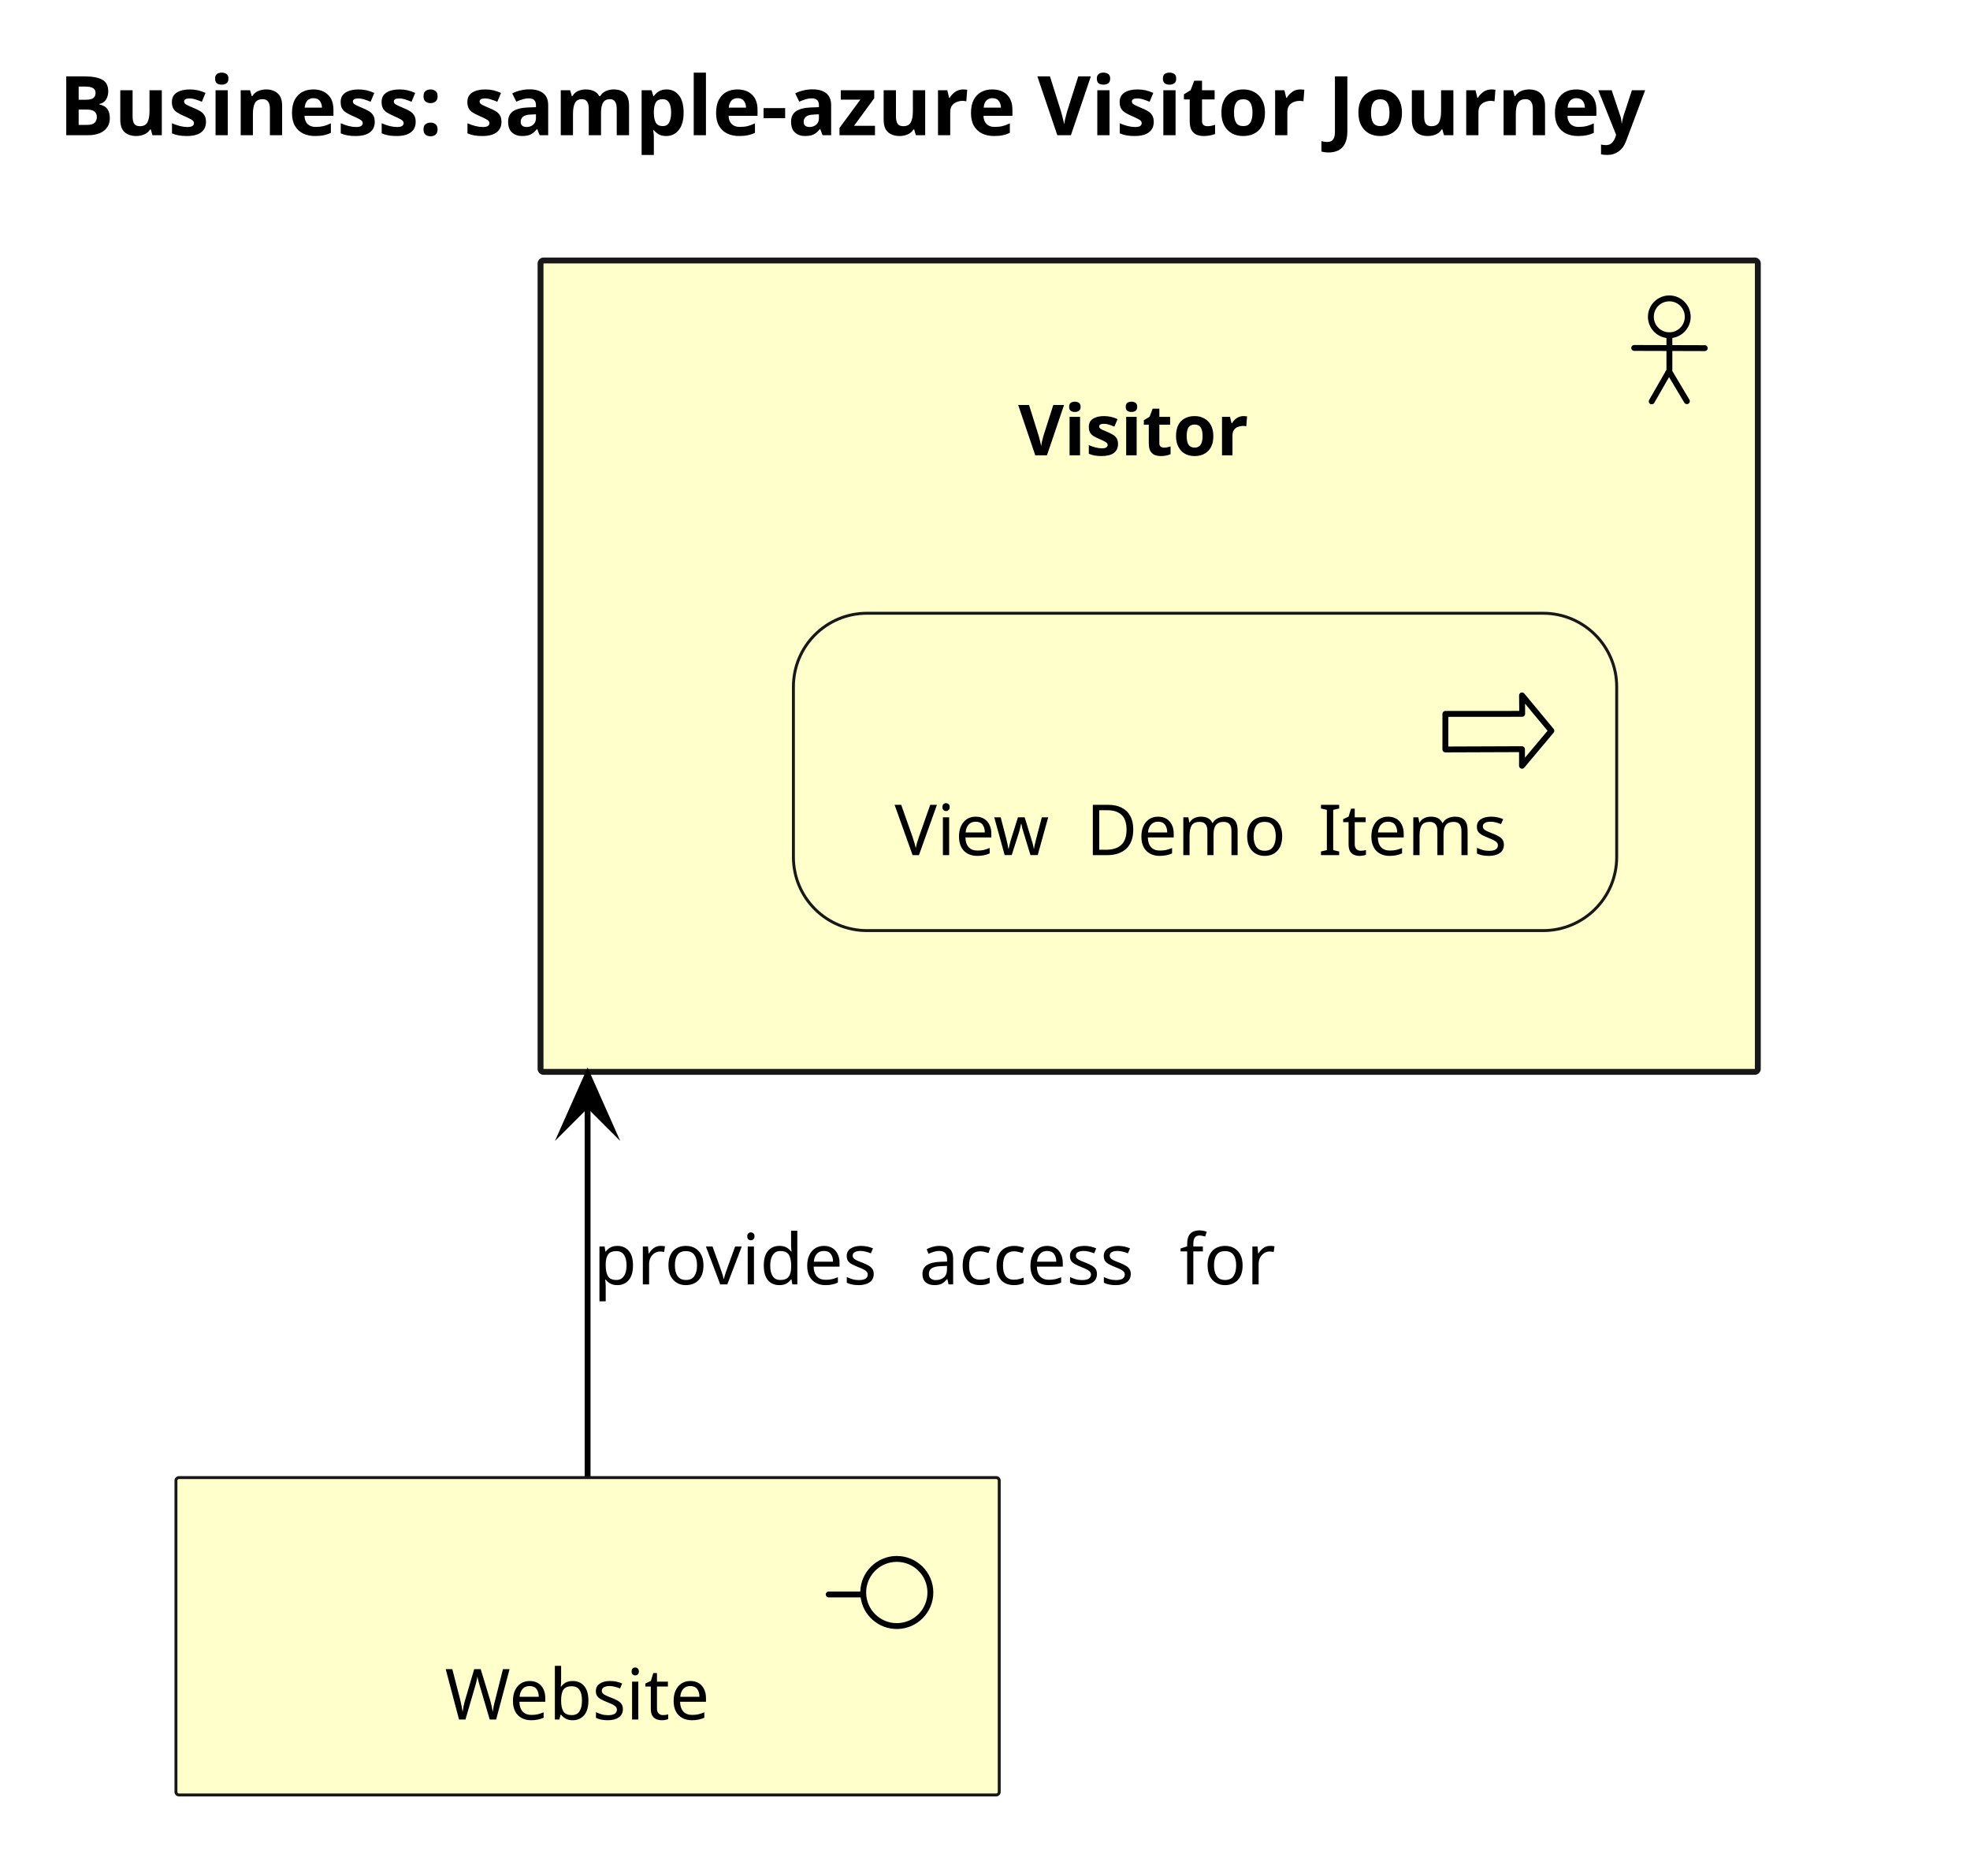
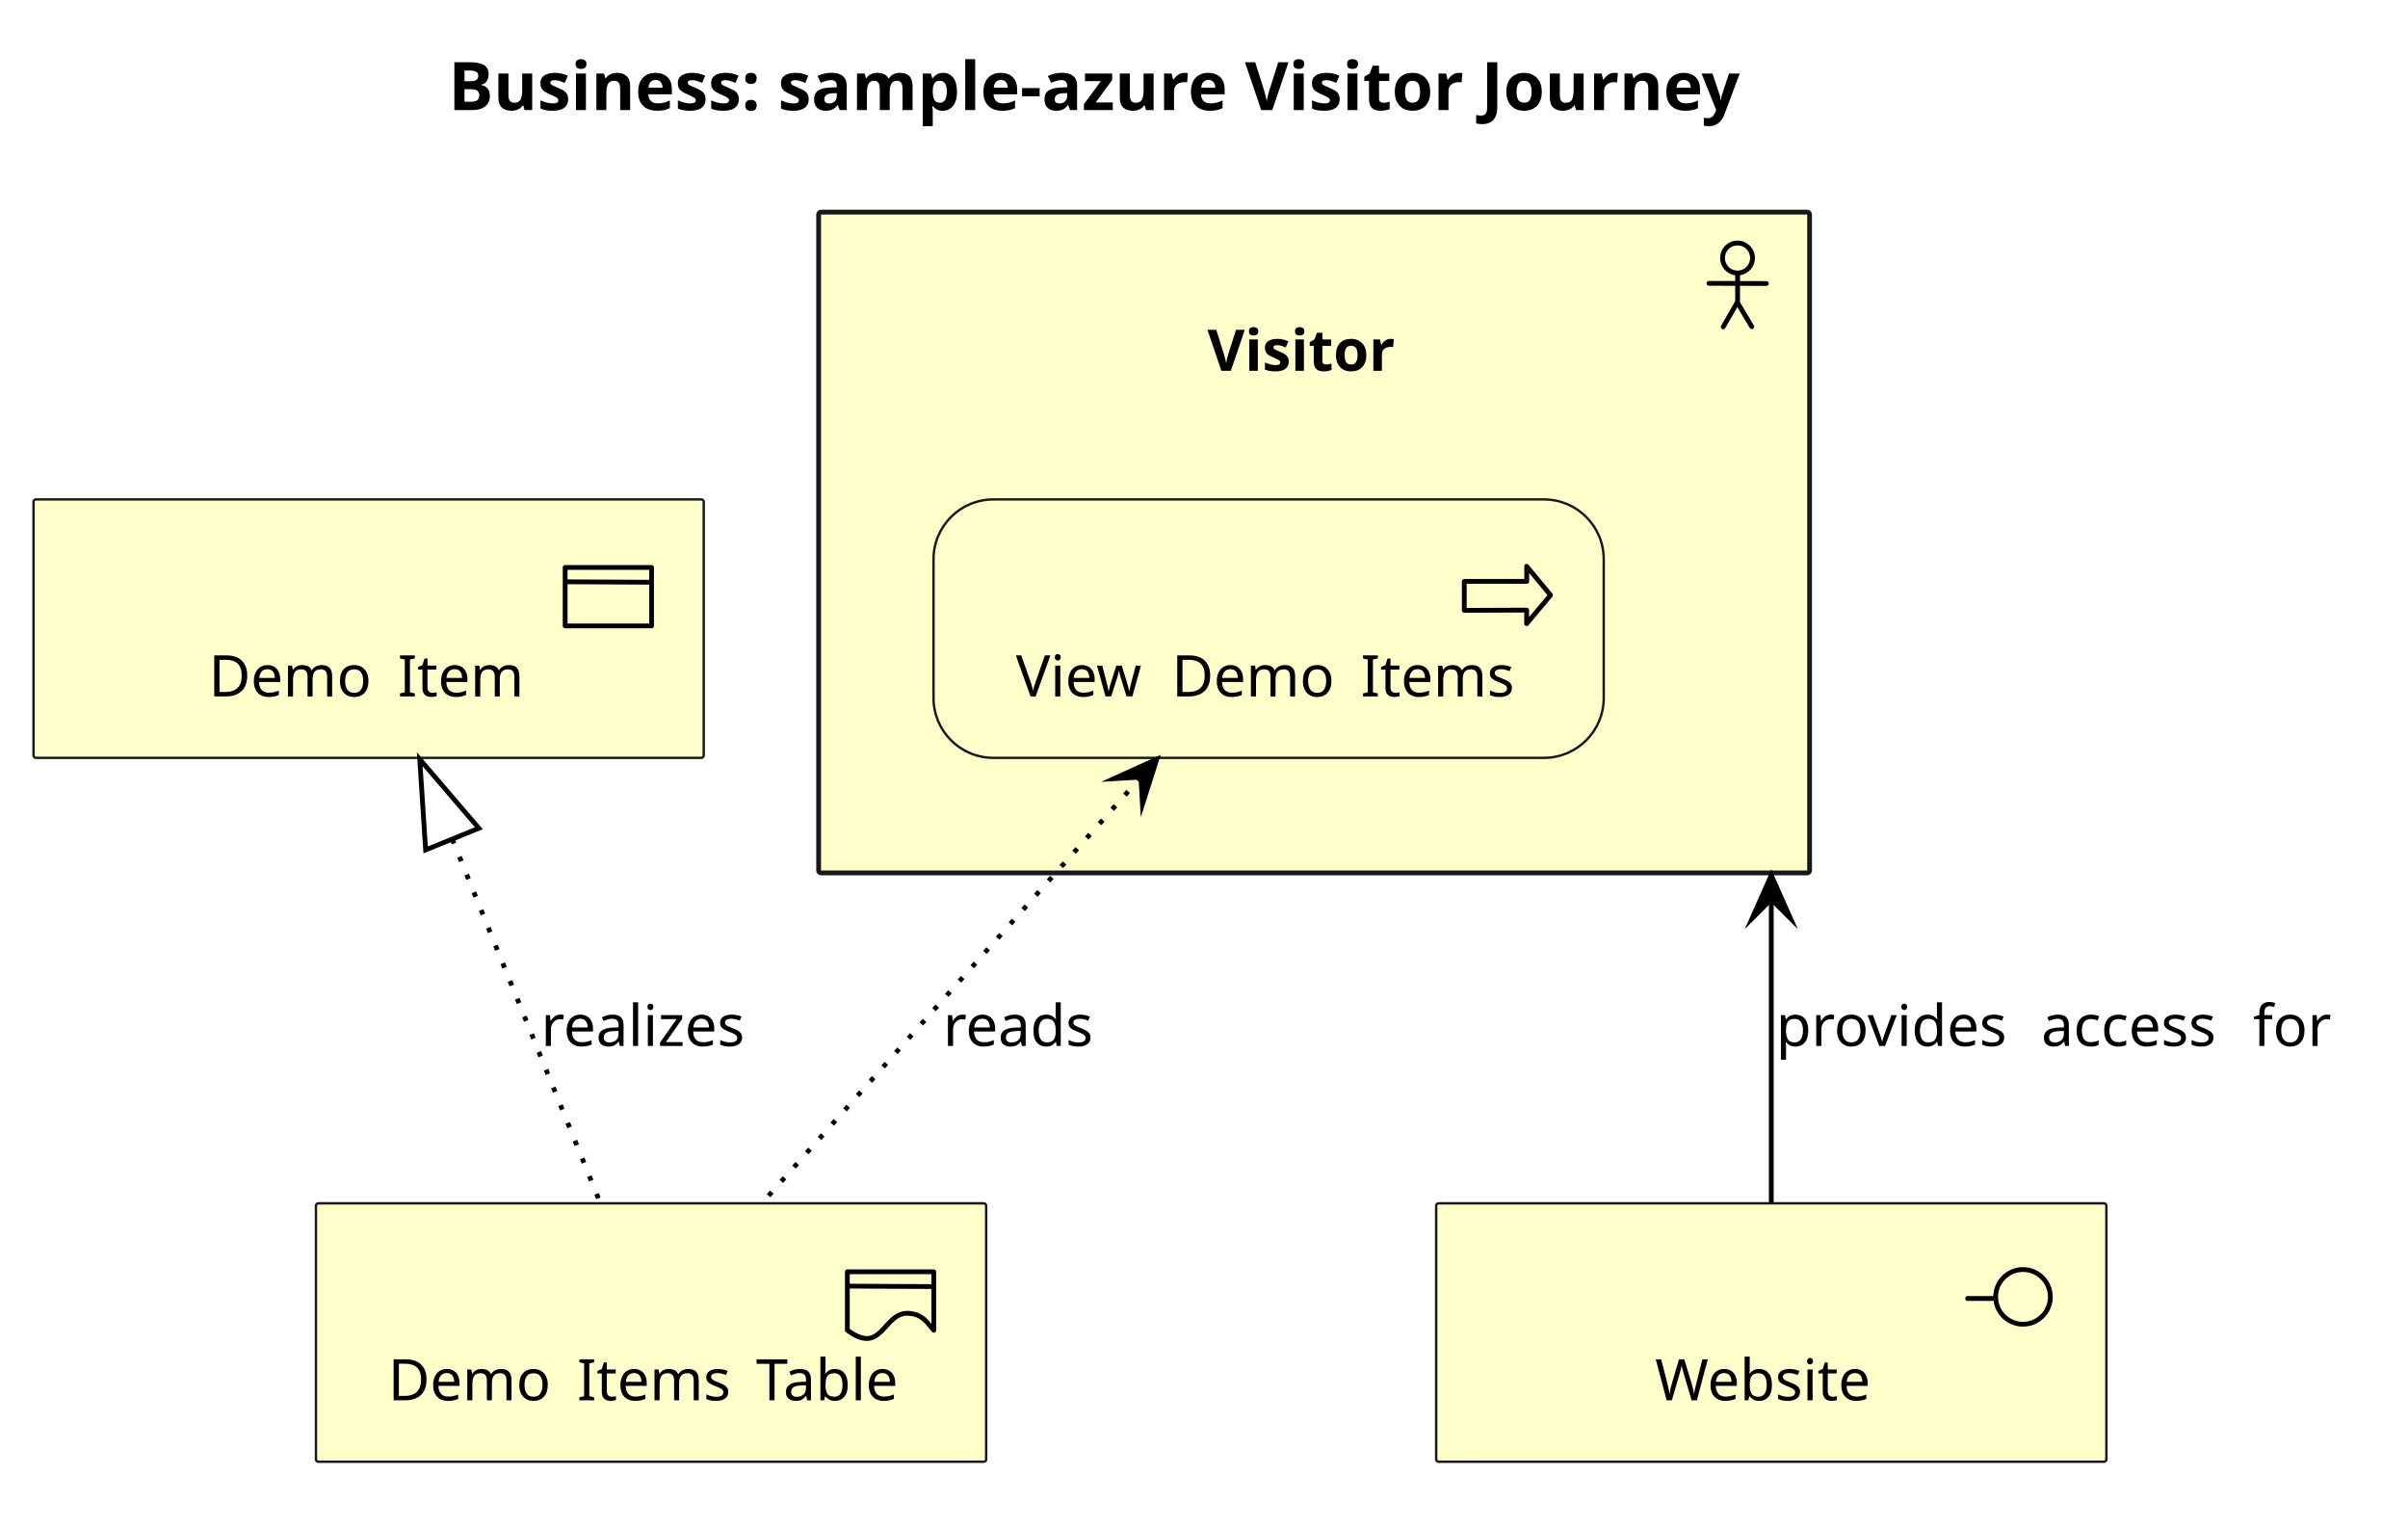
- <svg xmlns="http://www.w3.org/2000/svg" version="1.1" data-diagram-type="DESCRIPTION" style="width:335px;height:319px;background:#FFFFFF;" width="335px" height="319px" viewBox="0 0 335 319" zoomAndPan="magnify" preserveAspectRatio="none" contentStyleType="text/css">
+ <svg xmlns="http://www.w3.org/2000/svg" version="1.1" data-diagram-type="DESCRIPTION" style="width:503px;height:319px;background:#FFFFFF;" width="503px" height="319px" viewBox="0 0 503 319" zoomAndPan="magnify" preserveAspectRatio="none" contentStyleType="text/css">
  <defs />
  <g font-family="sans-serif" lengthAdjust="spacing">
    <g class="title" data-source-line="3">
-       <text x="10" y="22.995" fill="#000" font-size="14" textLength="308.841" font-weight="700">Business: sample-azure Visitor Journey</text>
+       <text x="93.652" y="22.995" fill="#000" font-size="14" textLength="308.841" font-weight="700">Business: sample-azure Visitor Journey</text>
    </g>
    <g class="cluster" data-qualified-name="e_id40e6f8deb4f45c" id="ent0001" data-source-line="110">
-       <rect x="91.92" y="44.297" width="207" height="138" fill="#FFC" style="stroke:#181818;stroke-width:1;" rx="0.5" ry="0.5" />
-       <path d="M283.816,50.247 C281.818,50.274 280.209,51.924 280.232,53.923 C280.254,55.744 281.626,57.244 283.383,57.48 L283.383,58.69 L277.898,58.674 A0.5,0.5 0 0 0 277.396,59.173 A0.5,0.5 0 0 0 277.895,59.674 L283.383,59.69 L283.383,62.893 L280.439,68.02 A0.5,0.5 0 0 0 280.625,68.702 A0.5,0.5 0 0 0 281.306,68.518 L283.824,64.131 L286.429,68.493 A0.501,0.501 0 0 0 287.289,67.979 L284.383,63.104 L284.383,59.692 L289.9,59.708 A0.5,0.5 0 0 0 290.402,59.208 A0.5,0.5 0 0 0 289.904,58.708 L284.383,58.692 L284.383,57.476 C286.154,57.222 287.515,55.684 287.5,53.848 C287.483,51.85 285.84,50.233 283.841,50.247 A0.5,0.5 0 0 0 283.83,50.253 A0.5,0.5 0 0 0 283.816,50.247 M283.84,51.243 A0.5,0.5 0 0 0 283.849,51.247 C285.308,51.237 286.487,52.397 286.5,53.856 C286.512,55.314 285.353,56.498 283.894,56.512 C282.436,56.527 281.25,55.369 281.232,53.911 C281.215,52.452 282.372,51.266 283.83,51.247 A0.5,0.5 0 0 0 283.84,51.243" fill="#000" />
-       <text x="173.143" y="77.436" fill="#000" font-size="12" textLength="44.555" font-weight="700" font-family="Verdana">Visitor</text>
+       <rect x="171" y="44.297" width="207" height="138" fill="#FFC" style="stroke:#181818;stroke-width:1;" rx="0.5" ry="0.5" />
+       <path d="M362.896,50.247 C360.897,50.274 359.288,51.924 359.312,53.923 C359.334,55.744 360.706,57.244 362.462,57.48 L362.462,58.69 L356.978,58.674 A0.5,0.5 0 0 0 356.476,59.173 A0.5,0.5 0 0 0 356.974,59.674 L362.462,59.69 L362.462,62.893 L359.519,68.02 A0.5,0.5 0 0 0 359.704,68.702 A0.5,0.5 0 0 0 360.386,68.518 L362.904,64.131 L365.509,68.493 A0.501,0.501 0 0 0 366.368,67.979 L363.462,63.104 L363.462,59.692 L368.98,59.708 A0.5,0.5 0 0 0 369.482,59.208 A0.5,0.5 0 0 0 368.984,58.708 L363.462,58.692 L363.462,57.476 C365.233,57.222 366.595,55.684 366.579,53.848 C366.562,51.85 364.92,50.233 362.921,50.247 A0.5,0.5 0 0 0 362.91,50.253 A0.5,0.5 0 0 0 362.896,50.247 M362.919,51.243 A0.5,0.5 0 0 0 362.929,51.247 C364.388,51.237 365.567,52.397 365.579,53.856 C365.592,55.314 364.433,56.498 362.974,56.512 C361.515,56.527 360.329,55.369 360.312,53.911 C360.295,52.452 361.451,51.266 362.91,51.247 A0.5,0.5 0 0 0 362.919,51.243" fill="#000" />
+       <text x="252.223" y="77.436" fill="#000" font-size="12" textLength="44.555" font-weight="700" font-family="Verdana">Visitor</text>
    </g>
    <g class="entity" data-qualified-name="e_id40e6f8deb4f45c.e_ida6f500d9395851" id="ent0002" data-source-line="127">
-       <rect x="134.92" y="104.297" width="140" height="53.969" fill="#FFC" style="stroke:#181818;stroke-width:0.5;" rx="12.5" ry="12.5" />
-       <path d="M258.649,117.797 A0.5,0.5 0 0 0 258.321,118.271 L258.347,120.908 L245.79,120.912 A0.5,0.5 0 0 0 245.29,121.412 L245.286,127.461 A0.5,0.5 0 0 0 245.788,127.961 L258.317,127.914 L258.317,130.24 A0.5,0.5 0 0 0 259.2,130.561 L264.194,124.607 A0.5,0.5 0 0 0 264.196,123.967 L259.205,117.947 A0.5,0.5 0 0 0 258.649,117.797 M259.335,119.67 L263.161,124.285 L259.317,128.865 L259.317,127.412 A0.5,0.5 0 0 0 258.815,126.912 L246.286,126.959 L246.29,121.912 L258.851,121.908 A0.5,0.5 0 0 0 259.351,121.404" fill="#000" />
-       <text x="152.125" y="145.436" fill="#000" font-size="12" textLength="28.74" font-family="Verdana">View</text>
-       <text x="180.865" y="145.436" fill="#000" font-size="12" font-family="Verdana"> </text>
-       <text x="184.679" y="145.436" fill="#000" font-size="12" textLength="35.654" font-family="Verdana">Demo</text>
-       <text x="220.333" y="145.436" fill="#000" font-size="12" font-family="Verdana"> </text>
-       <text x="224.148" y="145.436" fill="#000" font-size="12" textLength="33.568" font-family="Verdana">Items</text>
+       <rect x="195" y="104.297" width="140" height="53.969" fill="#FFC" style="stroke:#181818;stroke-width:0.5;" rx="12.5" ry="12.5" />
+       <path d="M318.729,117.797 A0.5,0.5 0 0 0 318.401,118.271 L318.426,120.908 L305.869,120.912 A0.5,0.5 0 0 0 305.369,121.412 L305.365,127.461 A0.5,0.5 0 0 0 305.867,127.961 L318.396,127.914 L318.396,130.24 A0.5,0.5 0 0 0 319.279,130.561 L324.273,124.607 A0.5,0.5 0 0 0 324.275,123.967 L319.285,117.947 A0.5,0.5 0 0 0 318.728,117.797 M319.415,119.67 L323.241,124.285 L319.397,128.865 L319.397,127.412 A0.5,0.5 0 0 0 318.895,126.912 L306.366,126.959 L306.37,121.912 L318.931,121.908 A0.5,0.5 0 0 0 319.431,121.404" fill="#000" />
+       <text x="212.204" y="145.436" fill="#000" font-size="12" textLength="28.74" font-family="Verdana">View</text>
+       <text x="240.944" y="145.436" fill="#000" font-size="12" font-family="Verdana"> </text>
+       <text x="244.759" y="145.436" fill="#000" font-size="12" textLength="35.654" font-family="Verdana">Demo</text>
+       <text x="280.413" y="145.436" fill="#000" font-size="12" font-family="Verdana"> </text>
+       <text x="284.228" y="145.436" fill="#000" font-size="12" textLength="33.568" font-family="Verdana">Items</text>
    </g>
    <g class="entity" data-qualified-name="e_id66a63993dfde51" id="ent0003" data-source-line="124">
-       <rect x="29.92" y="251.297" width="140" height="53.969" fill="#FFC" style="stroke:#181818;stroke-width:0.5;" rx="0.5" ry="0.5" />
-       <path d="M152.415,264.627 C149.077,264.672 146.382,267.359 146.294,270.668 L140.921,270.668 A0.5,0.5 0 0 0 140.421,271.168 A0.5,0.5 0 0 0 140.921,271.668 L146.348,271.668 C146.759,274.727 149.401,277.079 152.564,277.047 C155.983,277.012 158.739,274.203 158.71,270.783 C158.681,267.364 155.878,264.604 152.458,264.627 A0.5,0.5 0 0 0 152.446,264.638 A0.5,0.5 0 0 0 152.415,264.627 M152.439,265.617 A0.5,0.5 0 0 0 152.464,265.627 C155.344,265.607 157.686,267.913 157.71,270.793 C157.735,273.673 155.433,276.018 152.554,276.047 C149.674,276.076 147.324,273.778 147.29,270.899 C147.256,268.019 149.549,265.666 152.429,265.627 A0.5,0.5 0 0 0 152.439,265.617" fill="#000" />
-       <text x="75.651" y="292.436" fill="#000" font-size="12" textLength="48.539" font-family="Verdana">Website</text>
+       <rect x="300" y="251.297" width="140" height="53.969" fill="#FFC" style="stroke:#181818;stroke-width:0.5;" rx="0.5" ry="0.5" />
+       <path d="M422.495,264.627 C419.157,264.672 416.461,267.359 416.373,270.668 L411.001,270.668 A0.5,0.5 0 0 0 410.501,271.168 A0.5,0.5 0 0 0 411.001,271.668 L416.427,271.668 C416.838,274.727 419.481,277.079 422.643,277.047 C426.063,277.012 428.819,274.203 428.79,270.783 C428.761,267.364 425.957,264.604 422.538,264.627 A0.5,0.5 0 0 0 422.526,264.638 A0.5,0.5 0 0 0 422.495,264.627 M422.518,265.617 A0.5,0.5 0 0 0 422.544,265.627 C425.423,265.607 427.765,267.913 427.79,270.793 C427.814,273.673 425.513,276.018 422.633,276.047 C419.754,276.076 417.404,273.778 417.37,270.899 C417.335,268.019 419.629,265.666 422.508,265.627 A0.5,0.5 0 0 0 422.518,265.617" fill="#000" />
+       <text x="345.73" y="292.436" fill="#000" font-size="12" textLength="48.539" font-family="Verdana">Website</text>
    </g>
-     <g class="link" data-entity-1="ent0001" data-entity-2="ent0003" id="lnk5" data-source-line="349" data-link-type="dependency">
-       <path d="M99.92,187.787 C99.92,188.174 99.92,184.144 99.92,184.534 C99.92,185.313 99.92,186.096 99.92,186.882 C99.92,190.024 99.92,193.215 99.92,196.427 C99.92,202.853 99.92,209.367 99.92,215.765 C99.92,228.561 99.92,240.889 99.92,251.107" style="stroke:#000;stroke-width:1;" fill="none" id="e_id40e6f8deb4f45c-backto-e_id66a63993dfde51" />
-       <polygon points="99.92,182.787,95.92,191.787,99.92,187.787,103.92,191.787,99.92,182.787" fill="#000" style="stroke:#000;stroke-width:1;stroke-linejoin:miter;stroke-miterlimit:10;" />
-       <text x="100.92" y="218.436" fill="#000" font-size="12" textLength="51.58" font-family="Verdana">provides</text>
-       <text x="152.5" y="218.436" fill="#000" font-size="12" font-family="Verdana"> </text>
-       <text x="156.315" y="218.436" fill="#000" font-size="12" textLength="40.436" font-family="Verdana">access</text>
-       <text x="196.75" y="218.436" fill="#000" font-size="12" font-family="Verdana"> </text>
-       <text x="200.565" y="218.436" fill="#000" font-size="12" textLength="16.5" font-family="Verdana">for</text>
+     <g class="entity" data-qualified-name="e_id32456a57134d5f" id="ent0004" data-source-line="146">
+       <rect x="7" y="104.297" width="140" height="53.969" fill="#FFC" style="stroke:#181818;stroke-width:0.5;" rx="0.5" ry="0.5" />
+       <path d="M118.05,118.007 A0.5,0.5 0 0 0 117.55,118.507 L117.55,130.715 A0.5,0.5 0 0 0 118.05,131.214 L136.103,131.214 A0.5,0.5 0 0 0 136.603,130.715 L136.603,118.507 A0.5,0.5 0 0 0 136.103,118.007 M118.55,119.007 L135.603,119.007 L135.603,121.092 L118.55,121.003 M118.55,122.003 L135.603,122.092 L135.603,130.214 L118.55,130.214" fill="#000" />
+       <text x="43.607" y="145.436" fill="#000" font-size="12" textLength="35.654" font-family="Verdana">Demo</text>
+       <text x="79.262" y="145.436" fill="#000" font-size="12" font-family="Verdana"> </text>
+       <text x="83.076" y="145.436" fill="#000" font-size="12" textLength="27.316" font-family="Verdana">Item</text>
+     </g>
+     <g class="entity" data-qualified-name="e_idbd4055139c8656" id="ent0005" data-source-line="152">
+       <rect x="66" y="251.297" width="140" height="53.969" fill="#FFC" style="stroke:#181818;stroke-width:0.5;" rx="0.5" ry="0.5" />
+       <path d="M177,265.097 A0.5,0.5 0 0 0 176.5,265.597 L176.5,277.804 A0.5,0.5 0 0 0 176.701,278.205 C178.573,279.6 180.068,280.116 181.354,280.013 C182.639,279.911 183.619,279.191 184.457,278.366 C185.294,277.542 186.028,276.597 186.836,275.894 C187.644,275.192 188.484,274.732 189.631,274.765 C191.064,274.807 191.959,275.268 192.701,275.906 C193.444,276.543 194.011,277.38 194.68,278.136 A0.5,0.5 0 0 0 195.553,277.806 C195.556,275.358 195.553,265.597 195.553,265.597 A0.5,0.5 0 0 0 195.053,265.097 M177.5,266.097 L194.553,266.097 C194.553,266.304 194.554,267.095 194.554,268.183 L177.501,268.093 M177.5,269.093 L194.553,269.18 C194.554,271.494 194.554,274.564 194.553,276.494 C194.177,276.033 193.856,275.582 193.351,275.148 C192.478,274.398 191.307,273.813 189.66,273.765 C188.22,273.723 187.092,274.345 186.18,275.138 C185.267,275.931 184.524,276.897 183.756,277.654 C182.987,278.41 182.232,278.94 181.274,279.017 C180.358,279.09 179.142,278.699 177.5,277.521" fill="#000" />
+       <text x="81.065" y="292.436" fill="#000" font-size="12" textLength="35.654" font-family="Verdana">Demo</text>
+       <text x="116.72" y="292.436" fill="#000" font-size="12" font-family="Verdana"> </text>
+       <text x="120.534" y="292.436" fill="#000" font-size="12" textLength="33.568" font-family="Verdana">Items</text>
+       <text x="154.103" y="292.436" fill="#000" font-size="12" font-family="Verdana"> </text>
+       <text x="157.917" y="292.436" fill="#000" font-size="12" textLength="33.018" font-family="Verdana">Table</text>
+     </g>
+     <g class="link" data-entity-1="ent0001" data-entity-2="ent0003" id="lnk7" data-source-line="349" data-link-type="dependency">
+       <path d="M370,187.787 C370,188.174 370,184.144 370,184.534 C370,185.313 370,186.096 370,186.882 C370,190.024 370,193.215 370,196.427 C370,202.853 370,209.367 370,215.765 C370,228.561 370,240.889 370,251.107" style="stroke:#000;stroke-width:1;" fill="none" id="e_id40e6f8deb4f45c-backto-e_id66a63993dfde51" />
+       <polygon points="370,182.787,366,191.787,370,187.787,374,191.787,370,182.787" fill="#000" style="stroke:#000;stroke-width:1;stroke-linejoin:miter;stroke-miterlimit:10;" />
+       <text x="371" y="218.436" fill="#000" font-size="12" textLength="51.58" font-family="Verdana">provides</text>
+       <text x="422.58" y="218.436" fill="#000" font-size="12" font-family="Verdana"> </text>
+       <text x="426.395" y="218.436" fill="#000" font-size="12" textLength="40.436" font-family="Verdana">access</text>
+       <text x="466.83" y="218.436" fill="#000" font-size="12" font-family="Verdana"> </text>
+       <text x="470.645" y="218.436" fill="#000" font-size="12" textLength="16.5" font-family="Verdana">for</text>
+     </g>
+     <g class="link" data-entity-1="ent0004" data-entity-2="ent0005" id="lnk9" data-source-line="349" data-link-type="extension">
+       <path d="M94.468,175.228 C105.168,201.508 114.73,225.027 125.4,251.237" style="stroke:#000;stroke-width:1;stroke-dasharray:1,3;" fill="none" id="e_id32456a57134d5f-backto-e_idbd4055139c8656" />
+       <polygon points="87.68,158.557,88.911,177.491,100.025,172.965,87.68,158.557" fill="none" style="stroke:#000;stroke-width:1;stroke-linejoin:miter;stroke-miterlimit:10;" />
+       <text x="113" y="218.436" fill="#000" font-size="12" textLength="46.271" font-family="Verdana">realizes</text>
+     </g>
+     <g class="link" data-entity-1="ent0002" data-entity-2="ent0005" id="lnk10" data-source-line="349" data-link-type="dependency">
+       <path d="M238.317,162.293 C214.937,188.573 182.5,225.027 159.19,251.237" style="stroke:#000;stroke-width:1;stroke-dasharray:1,3;" fill="none" id="e_ida6f500d9395851-backto-e_idbd4055139c8656" />
+       <polygon points="241.64,158.557,232.669,162.622,238.317,162.293,238.646,167.94,241.64,158.557" fill="#000" style="stroke:#000;stroke-width:1;stroke-linejoin:miter;stroke-miterlimit:10;" />
+       <text x="197" y="218.436" fill="#000" font-size="12" textLength="33.539" font-family="Verdana">reads</text>
    </g>
  </g>
</svg>
